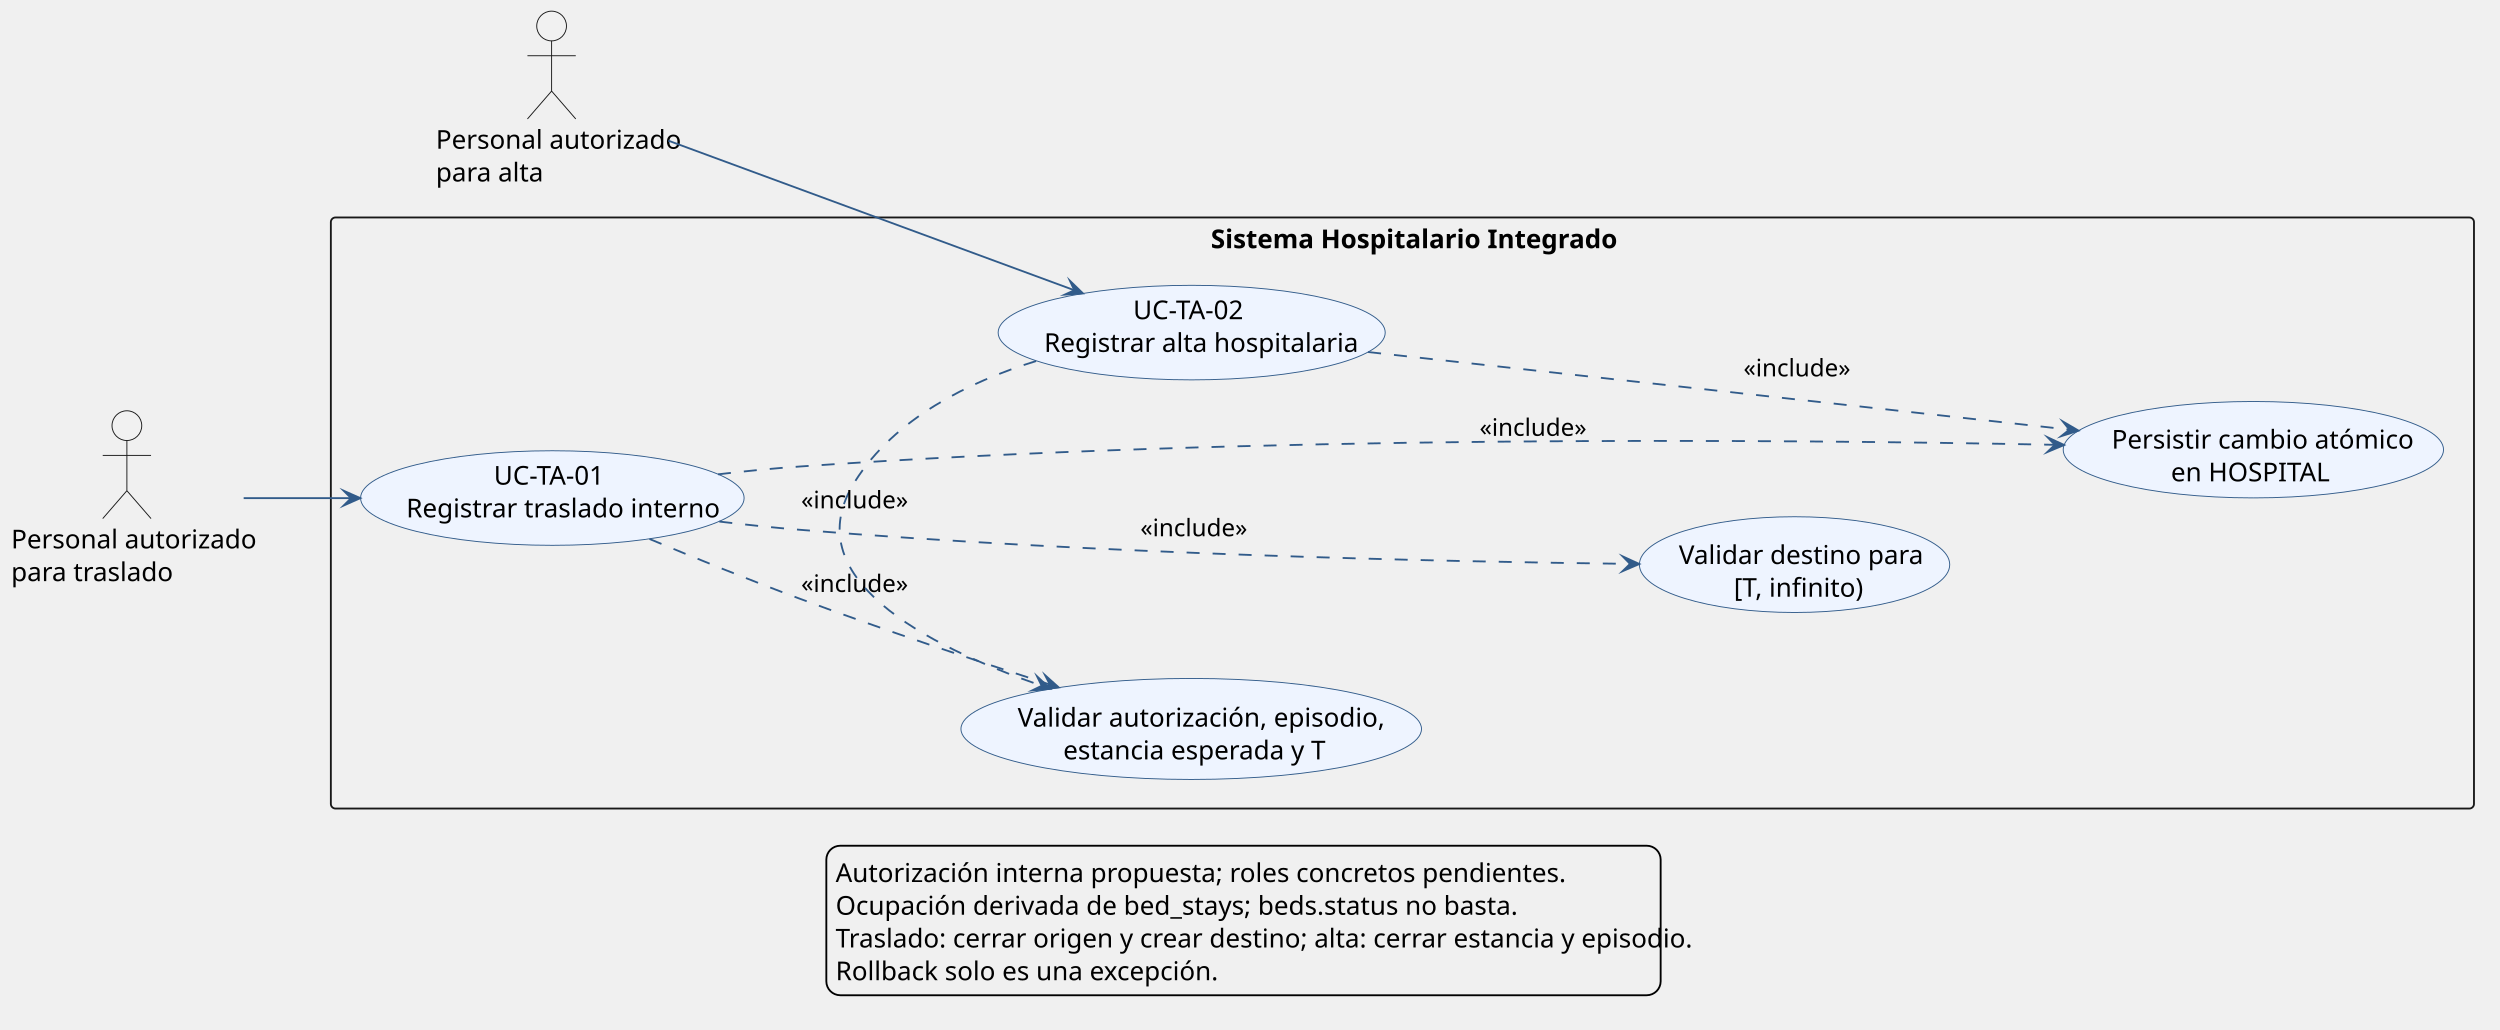
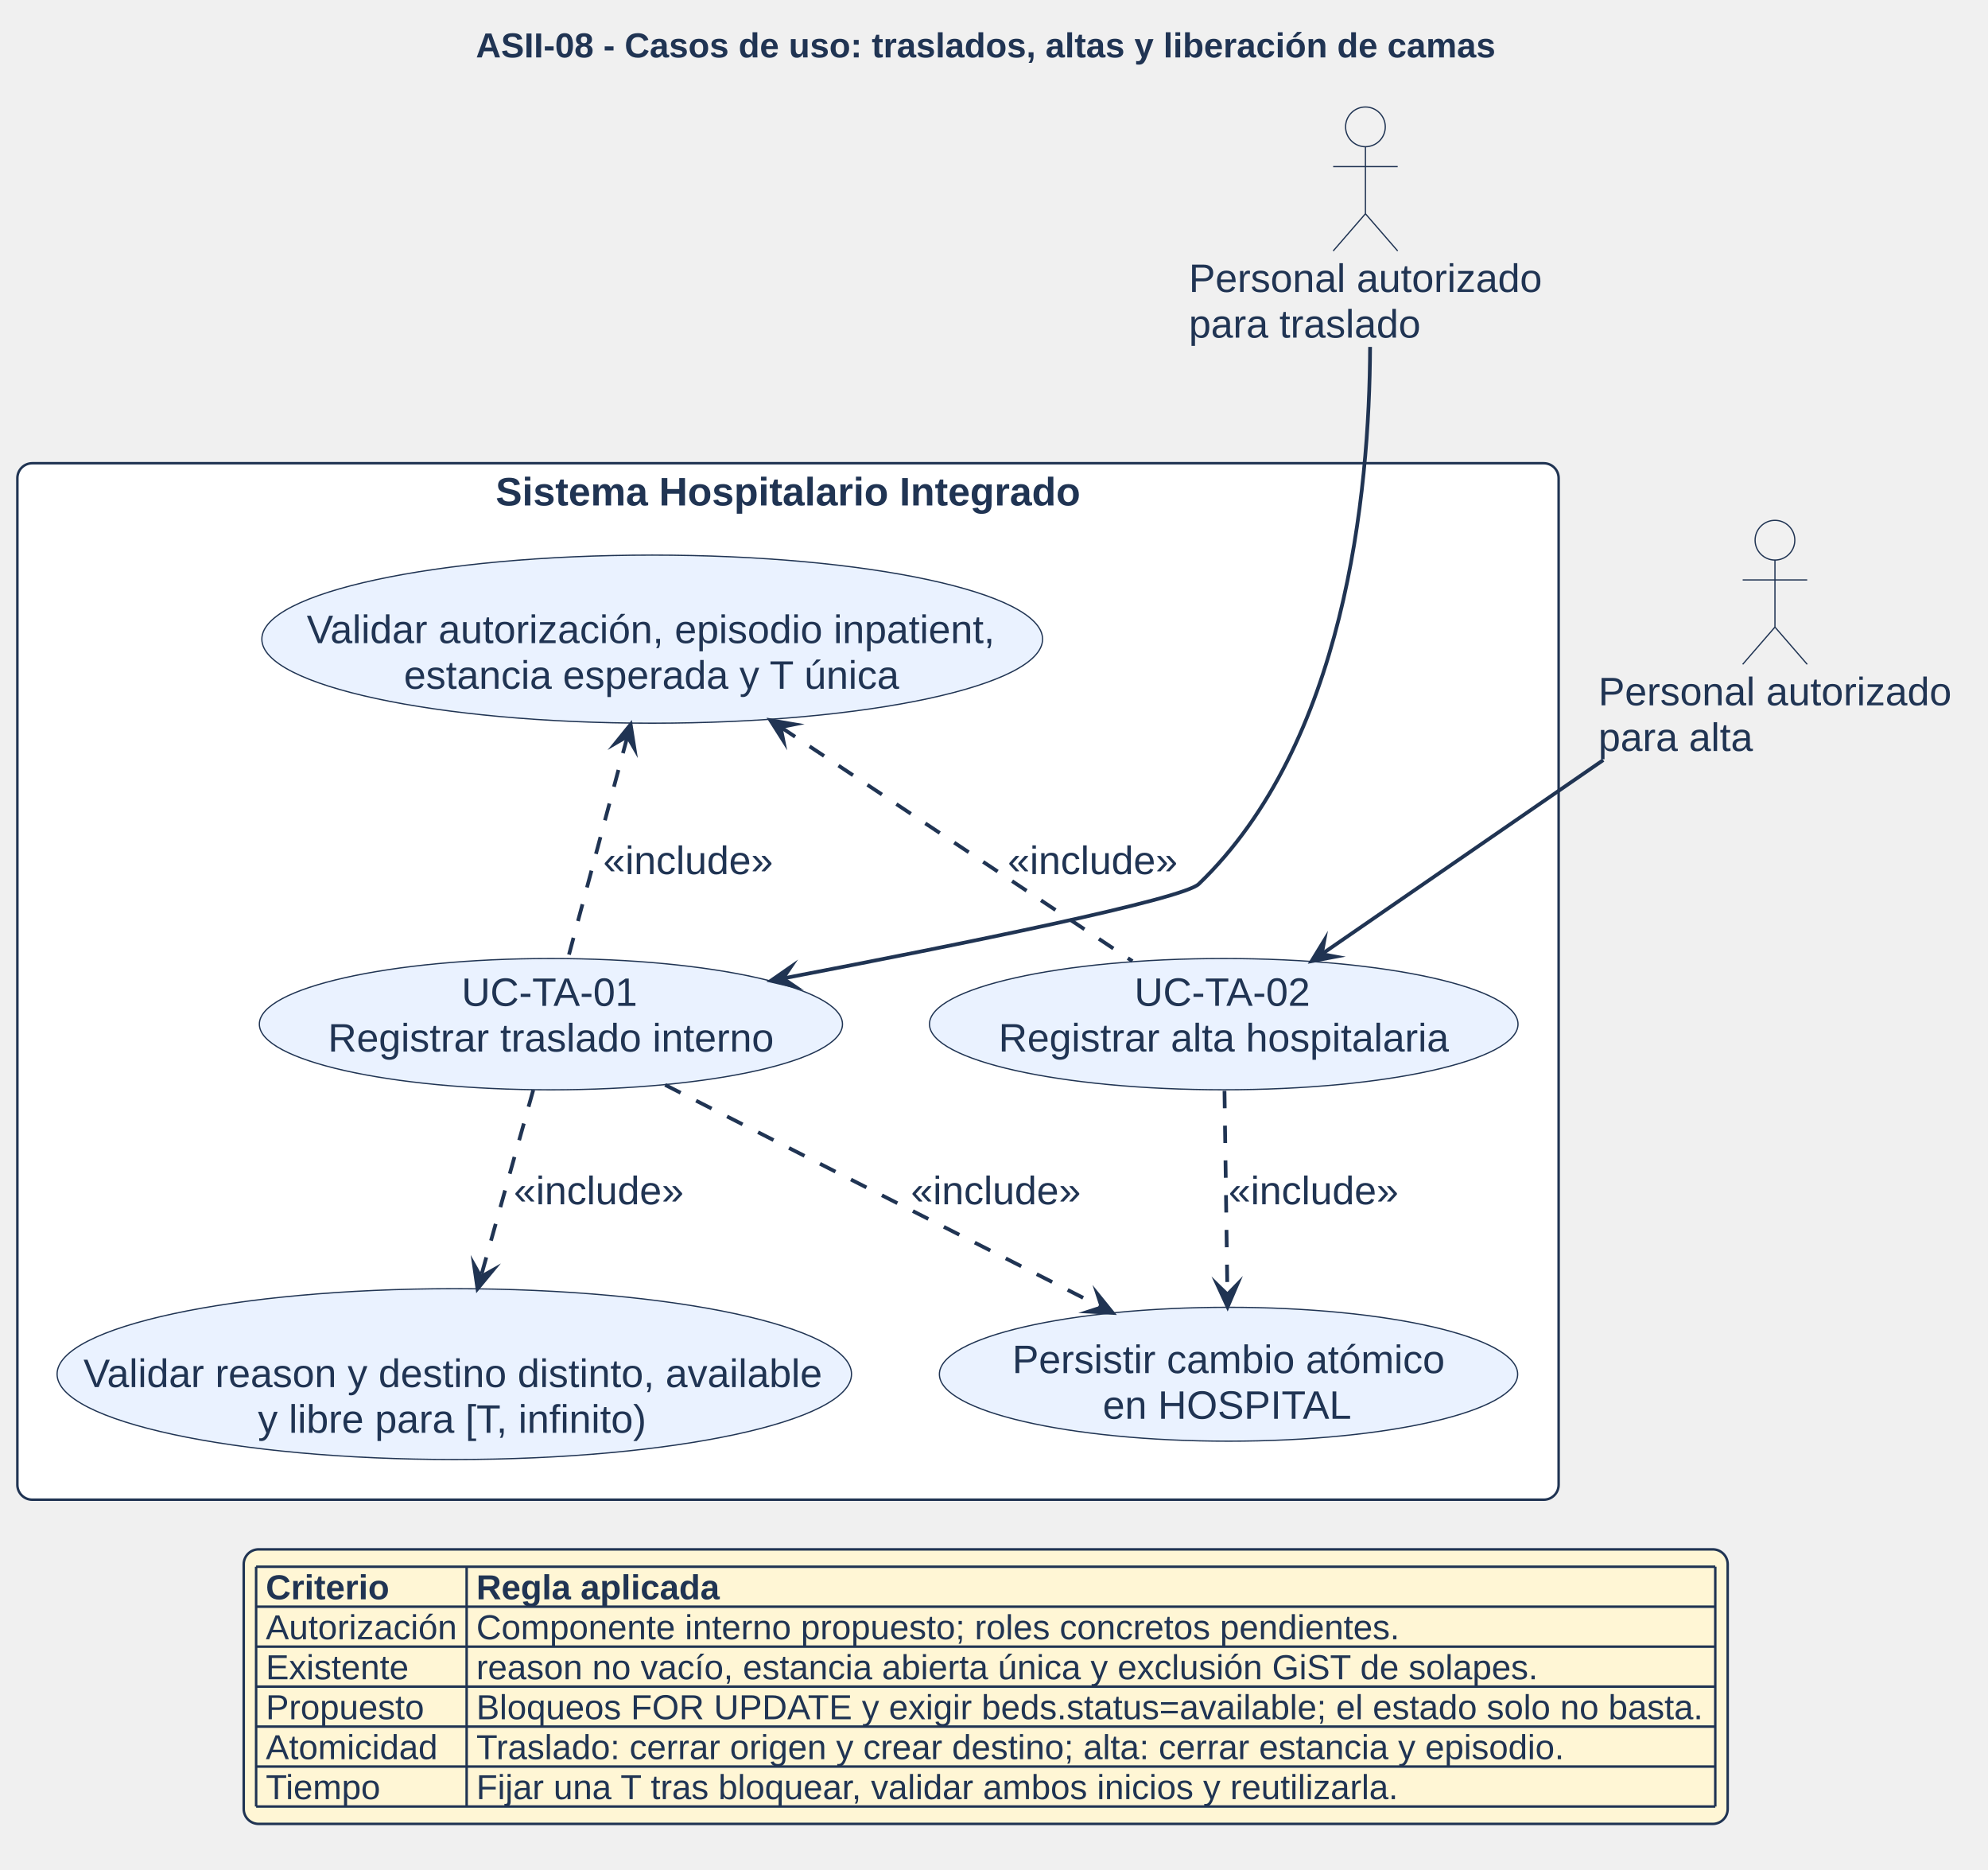
- <svg xmlns="http://www.w3.org/2000/svg" version="1.1" data-diagram-type="DESCRIPTION" style="width:1345px;height:554px;" width="1345px" height="554px" viewBox="0 0 1345 554" zoomAndPan="magnify" preserveAspectRatio="none" contentStyleType="text/css">
+ <svg xmlns="http://www.w3.org/2000/svg" version="1.1" data-diagram-type="DESCRIPTION" style="width:801px;height:753px;background:#FFFFFF;" width="801px" height="753px" viewBox="0 0 801 753" zoomAndPan="magnify" preserveAspectRatio="none" contentStyleType="text/css">
  <defs />
  <g font-family="sans-serif" lengthAdjust="spacing">
-     <g class="cluster" data-qualified-name="Sistema Hospitalario Integrado" id="ent0003" data-source-line="14">
-       <rect x="178" y="117" width="1153" height="318" fill="none" style="stroke:#181818;stroke-width:1;" rx="2.5" ry="2.5" />
-       <text x="651.421" y="133.533" fill="#000" font-size="14" textLength="206.158" font-weight="700">Sistema Hospitalario Integrado</text>
+     <g class="title" data-source-line="1">
+       <text x="191.743" y="23.132" fill="#203453" font-size="14" textLength="410.826" font-weight="700" font-family="Arial">ASII-08 - Casos de uso: traslados, altas y liberación de camas</text>
    </g>
-     <g class="entity" data-qualified-name="Sistema Hospitalario Integrado.UC01" id="ent0004" data-source-line="15">
-       <ellipse cx="297.167" cy="267.943" rx="103.167" ry="25.443" fill="#EEF4FF" style="stroke:#315B8A;stroke-width:0.5;" />
-       <text x="265.664" y="260.748" fill="#000" font-size="14" textLength="63.007">UC-TA-01</text>
-       <text x="218.574" y="278.358" fill="#000" font-size="14" textLength="157.186">Registrar traslado interno</text>
+     <g class="cluster" data-qualified-name="Sistema Hospitalario Integrado" id="ent0004" data-source-line="36">
+       <rect x="7" y="186.599" width="621" height="417.5" fill="#FFF" style="stroke:#203453;stroke-width:1;" rx="6" ry="6" />
+       <text x="199.695" y="203.606" fill="#203453" font-size="16" textLength="235.609" font-weight="700" font-family="Arial">Sistema Hospitalario Integrado</text>
    </g>
-     <g class="entity" data-qualified-name="Sistema Hospitalario Integrado.UC02" id="ent0005" data-source-line="16">
-       <ellipse cx="641.122" cy="178.935" rx="104.122" ry="25.435" fill="#EEF4FF" style="stroke:#315B8A;stroke-width:0.5;" />
-       <text x="609.618" y="171.726" fill="#000" font-size="14" textLength="63.007">UC-TA-02</text>
-       <text x="561.75" y="189.335" fill="#000" font-size="14" textLength="158.744">Registrar alta hospitalaria</text>
+     <g class="entity" data-qualified-name="Sistema Hospitalario Integrado.UC01" id="ent0005" data-source-line="37">
+       <ellipse cx="221.977" cy="412.548" rx="117.477" ry="26.449" fill="#EAF2FF" style="stroke:#203453;stroke-width:0.5;" />
+       <text x="185.973" y="405.187" fill="#203453" font-size="16" textLength="72.008" font-family="Arial">UC-TA-01</text>
+       <text x="132.156" y="423.585" fill="#203453" font-size="16" textLength="179.641" font-family="Arial">Registrar traslado interno</text>
    </g>
-     <g class="entity" data-qualified-name="Sistema Hospitalario Integrado.Validar" id="ent0006" data-source-line="17">
-       <ellipse cx="640.881" cy="392.176" rx="123.881" ry="27.176" fill="#EEF4FF" style="stroke:#315B8A;stroke-width:0.5;" />
-       <text x="547.492" y="390.935" fill="#000" font-size="14" textLength="186.778">Validar autorización, episodio,</text>
-       <text x="572.009" y="408.545" fill="#000" font-size="14" textLength="137.744">estancia esperada y T</text>
+     <g class="entity" data-qualified-name="Sistema Hospitalario Integrado.UC02" id="ent0006" data-source-line="38">
+       <ellipse cx="493.068" cy="412.539" rx="118.568" ry="26.44" fill="#EAF2FF" style="stroke:#203453;stroke-width:0.5;" />
+       <text x="457.064" y="405.164" fill="#203453" font-size="16" textLength="72.008" font-family="Arial">UC-TA-02</text>
+       <text x="402.357" y="423.562" fill="#203453" font-size="16" textLength="181.422" font-family="Arial">Registrar alta hospitalaria</text>
    </g>
-     <g class="entity" data-qualified-name="Sistema Hospitalario Integrado.Destino" id="ent0007" data-source-line="18">
-       <ellipse cx="965.473" cy="303.76" rx="83.473" ry="25.76" fill="#EEF4FF" style="stroke:#315B8A;stroke-width:0.5;" />
-       <text x="903.211" y="303.45" fill="#000" font-size="14" textLength="124.523">Validar destino para</text>
-       <text x="932.797" y="321.059" fill="#000" font-size="14" textLength="65.352">[T, infinito)</text>
+     <g class="entity" data-qualified-name="Sistema Hospitalario Integrado.Validar" id="ent0007" data-source-line="39">
+       <ellipse cx="262.786" cy="257.456" rx="157.286" ry="33.857" fill="#EAF2FF" style="stroke:#203453;stroke-width:0.5;" />
+       <text x="123.587" y="259.046" fill="#203453" font-size="16" textLength="278.398" font-family="Arial">Validar autorización, episodio inpatient,</text>
+       <text x="162.728" y="277.444" fill="#203453" font-size="16" textLength="200.117" font-family="Arial">estancia esperada y T única</text>
    </g>
-     <g class="entity" data-qualified-name="Sistema Hospitalario Integrado.Atomico" id="ent0008" data-source-line="19">
-       <ellipse cx="1212.31" cy="241.936" rx="102.31" ry="25.936" fill="#EEF4FF" style="stroke:#315B8A;stroke-width:0.5;" />
-       <text x="1136.065" y="241.349" fill="#000" font-size="14" textLength="152.489">Persistir cambio atómico</text>
-       <text x="1167.958" y="258.959" fill="#000" font-size="14" textLength="88.703">en HOSPITAL</text>
+     <g class="entity" data-qualified-name="Sistema Hospitalario Integrado.Destino" id="ent0008" data-source-line="40">
+       <ellipse cx="183.046" cy="553.508" rx="160.046" ry="34.409" fill="#EAF2FF" style="stroke:#203453;stroke-width:0.5;" />
+       <text x="33.624" y="558.739" fill="#203453" font-size="16" textLength="298.844" font-family="Arial">Validar reason y destino distinto, available</text>
+       <text x="103.905" y="577.137" fill="#203453" font-size="16" textLength="158.281" font-family="Arial">y libre para [T, infinito)</text>
    </g>
-     <g class="entity" data-qualified-name="Traslado" id="ent0001" data-source-line="11">
-       <ellipse cx="68.262" cy="229" rx="8" ry="8" fill="#F1F1F1" style="stroke:#181818;stroke-width:0.5;" />
-       <path d="M68.262,237 L68.262,264 M55.262,245 L81.262,245 M68.262,264 L55.262,279 M68.262,264 L81.262,279" style="stroke:#181818;stroke-width:0.5;" fill="none" />
-       <text x="6" y="295.033" fill="#000" font-size="14" textLength="124.523">Personal autorizado</text>
-       <text x="6" y="312.643" fill="#000" font-size="14" textLength="81.717">para traslado</text>
+     <g class="entity" data-qualified-name="Sistema Hospitalario Integrado.Atomico" id="ent0009" data-source-line="41">
+       <ellipse cx="494.997" cy="553.563" rx="116.497" ry="26.964" fill="#EAF2FF" style="stroke:#203453;stroke-width:0.5;" />
+       <text x="407.86" y="553.106" fill="#203453" font-size="16" textLength="174.273" font-family="Arial">Persistir cambio atómico</text>
+       <text x="444.309" y="571.505" fill="#203453" font-size="16" textLength="101.375" font-family="Arial">en HOSPITAL</text>
    </g>
-     <g class="entity" data-qualified-name="Alta" id="ent0002" data-source-line="12">
-       <ellipse cx="296.762" cy="14" rx="8" ry="8" fill="#F1F1F1" style="stroke:#181818;stroke-width:0.5;" />
-       <path d="M296.762,22 L296.762,49 M283.762,30 L309.762,30 M296.762,49 L283.762,64 M296.762,49 L309.762,64" style="stroke:#181818;stroke-width:0.5;" fill="none" />
-       <text x="234.5" y="80.033" fill="#000" font-size="14" textLength="124.523">Personal autorizado</text>
-       <text x="234.5" y="97.643" fill="#000" font-size="14" textLength="54.482">para alta</text>
+     <g class="entity" data-qualified-name="Traslado" id="ent0001" data-source-line="32">
+       <ellipse cx="550.156" cy="51.099" rx="8" ry="8" fill="#F1F1F1" style="stroke:#203453;stroke-width:0.5;" />
+       <path d="M550.156,59.099 L550.156,86.099 M537.156,67.099 L563.156,67.099 M550.156,86.099 L537.156,101.099 M550.156,86.099 L563.156,101.099" style="stroke:#203453;stroke-width:0.5;" fill="none" />
+       <text x="479" y="117.606" fill="#203453" font-size="16" textLength="142.313" font-family="Arial">Personal autorizado</text>
+       <text x="479" y="136.005" fill="#203453" font-size="16" textLength="93.391" font-family="Arial">para traslado</text>
    </g>
-     <g class="link" data-entity-1="ent0001" data-entity-2="ent0004" id="lnk12" data-source-line="25" data-link-type="dependency">
-       <path d="M131.09,268 C150.48,268 167.44,268 188.86,268" style="stroke:#315B8A;stroke-width:1;" fill="none" id="Traslado-to-UC01" />
-       <polygon points="193.86,268,184.86,264,188.86,268,184.86,272,193.86,268" fill="#315B8A" style="stroke:#315B8A;stroke-width:1;stroke-linejoin:miter;stroke-miterlimit:10;" />
+     <g class="entity" data-qualified-name="Alta" id="ent0002" data-source-line="33">
+       <ellipse cx="715.156" cy="217.599" rx="8" ry="8" fill="#F1F1F1" style="stroke:#203453;stroke-width:0.5;" />
+       <path d="M715.156,225.599 L715.156,252.599 M702.156,233.599 L728.156,233.599 M715.156,252.599 L702.156,267.599 M715.156,252.599 L728.156,267.599" style="stroke:#203453;stroke-width:0.5;" fill="none" />
+       <text x="644" y="284.106" fill="#203453" font-size="16" textLength="142.313" font-family="Arial">Personal autorizado</text>
+       <text x="644" y="302.505" fill="#203453" font-size="16" textLength="62.266" font-family="Arial">para alta</text>
    </g>
-     <g class="link" data-entity-1="ent0002" data-entity-2="ent0005" id="lnk13" data-source-line="26" data-link-type="dependency">
-       <path d="M359.54,75.67 C422.9,99.02 516.178,133.382 577.958,156.142" style="stroke:#315B8A;stroke-width:1;" fill="none" id="Alta-to-UC02" />
-       <polygon points="582.65,157.87,575.588,151.005,577.958,156.142,572.822,158.512,582.65,157.87" fill="#315B8A" style="stroke:#315B8A;stroke-width:1;stroke-linejoin:miter;stroke-miterlimit:10;" />
+     <g class="link" data-entity-1="ent0007" data-entity-2="ent0005" id="lnk18" data-source-line="51" data-link-type="dependency">
+       <path d="M252.806,296.628 C245.226,324.928 235.78,360.189 228.85,386.039" style="stroke:#203453;stroke-width:1.5;stroke-dasharray:7,7;" fill="none" id="Validar-backto-UC01" />
+       <polygon points="254.1,291.799,247.908,299.457,252.806,296.628,255.635,301.527,254.1,291.799" fill="#203453" style="stroke:#203453;stroke-width:1.5;stroke-linejoin:miter;stroke-miterlimit:10;" />
+       <text x="243" y="352.106" fill="#203453" font-size="16" textLength="68.5" font-family="Arial">«include»</text>
    </g>
-     <g class="link" data-entity-1="ent0004" data-entity-2="ent0006" id="lnk14" data-source-line="27" data-link-type="dependency">
-       <path d="M349.41,289.96 C373.7,300.1 403.19,312.06 430,322 C476.12,339.1 523.862,355.065 564.832,368.285" style="stroke:#315B8A;stroke-width:1;stroke-dasharray:7,7;" fill="none" id="UC01-to-Validar" />
-       <polygon points="569.59,369.82,562.253,363.25,564.832,368.285,559.797,370.863,569.59,369.82" fill="#315B8A" style="stroke:#315B8A;stroke-width:1;stroke-linejoin:miter;stroke-miterlimit:10;" />
-       <text x="431" y="318.495" fill="#000" font-size="13" textLength="55.656">«include»</text>
+     <g class="link" data-entity-1="ent0005" data-entity-2="ent0008" id="lnk21" data-source-line="53" data-link-type="dependency">
+       <path d="M214.85,439.089 C208.54,461.589 200.64,489.714 193.74,514.324" style="stroke:#203453;stroke-width:1.5;stroke-dasharray:7,7;" fill="none" id="UC01-to-Destino" />
+       <polygon points="192.39,519.139,198.671,511.553,193.74,514.324,190.968,509.393,192.39,519.139" fill="#203453" style="stroke:#203453;stroke-width:1.5;stroke-linejoin:miter;stroke-miterlimit:10;" />
+       <text x="207" y="485.106" fill="#203453" font-size="16" textLength="68.5" font-family="Arial">«include»</text>
    </g>
-     <g class="link" data-entity-1="ent0005" data-entity-2="ent0006" id="lnk15" data-source-line="28" data-link-type="dependency">
-       <path d="M557.4,194.25 C520.81,205.57 481.4,225.18 460,259 C427.42,310.49 497.317,347.028 560.407,368.968" style="stroke:#315B8A;stroke-width:1;stroke-dasharray:7,7;" fill="none" id="UC02-to-Validar" />
-       <polygon points="565.13,370.61,557.943,363.876,560.407,368.968,555.315,371.432,565.13,370.61" fill="#315B8A" style="stroke:#315B8A;stroke-width:1;stroke-linejoin:miter;stroke-miterlimit:10;" />
-       <text x="431" y="273.495" fill="#000" font-size="13" textLength="55.656">«include»</text>
+     <g class="link" data-entity-1="ent0006" data-entity-2="ent0009" id="lnk23" data-source-line="55" data-link-type="dependency">
+       <path d="M493.37,439.419 C493.73,464.229 494.2,496.529 494.55,521.449" style="stroke:#203453;stroke-width:1.5;stroke-dasharray:7,7;" fill="none" id="UC02-to-Atomico" />
+       <polygon points="494.62,526.449,498.493,517.393,494.55,521.449,490.494,517.506,494.62,526.449" fill="#203453" style="stroke:#203453;stroke-width:1.5;stroke-linejoin:miter;stroke-miterlimit:10;" />
+       <text x="495" y="485.106" fill="#203453" font-size="16" textLength="68.5" font-family="Arial">«include»</text>
    </g>
-     <g class="link" data-entity-1="ent0004" data-entity-2="ent0007" id="lnk16" data-source-line="29" data-link-type="dependency">
-       <path d="M386.99,280.6 C401.35,282.31 416.07,283.86 430,285 C589.64,298.09 771.82,302.11 876.95,303.37" style="stroke:#315B8A;stroke-width:1;stroke-dasharray:7,7;" fill="none" id="UC01-to-Destino" />
-       <polygon points="881.95,303.43,872.999,299.322,876.95,303.37,872.903,307.322,881.95,303.43" fill="#315B8A" style="stroke:#315B8A;stroke-width:1;stroke-linejoin:miter;stroke-miterlimit:10;" />
-       <text x="613.5" y="288.495" fill="#000" font-size="13" textLength="55.656">«include»</text>
+     <g class="link" data-entity-1="ent0001" data-entity-2="ent0005" id="lnk15" data-source-line="49" data-link-type="dependency">
+       <path d="M552.03,139.729 C551.8,199.059 541.88,299.479 483,356.099 C476.58,362.269 388.641,380.108 315.491,394.118" style="stroke:#203453;stroke-width:1.5;" fill="none" id="Traslado-to-UC01" />
+       <polygon points="310.58,395.059,320.172,397.294,315.491,394.118,318.667,389.437,310.58,395.059" fill="#203453" style="stroke:#203453;stroke-width:1.5;stroke-linejoin:miter;stroke-miterlimit:10;" />
    </g>
-     <g class="link" data-entity-1="ent0004" data-entity-2="ent0008" id="lnk17" data-source-line="30" data-link-type="dependency">
-       <path d="M386.26,255.19 C400.84,253.49 415.82,251.99 430,251 C673.81,233.95 956.421,236.34 1105.491,239.31" style="stroke:#315B8A;stroke-width:1;stroke-dasharray:7,7;" fill="none" id="UC01-to-Atomico" />
-       <polygon points="1110.49,239.41,1101.571,235.232,1105.491,239.31,1101.412,243.23,1110.49,239.41" fill="#315B8A" style="stroke:#315B8A;stroke-width:1;stroke-linejoin:miter;stroke-miterlimit:10;" />
-       <text x="796" y="234.495" fill="#000" font-size="13" textLength="55.656">«include»</text>
+     <g class="link" data-entity-1="ent0002" data-entity-2="ent0006" id="lnk16" data-source-line="50" data-link-type="dependency">
+       <path d="M645.97,306.169 C607.03,333.009 564.107,362.591 532.567,384.331" style="stroke:#203453;stroke-width:1.5;" fill="none" id="Alta-to-UC02" />
+       <polygon points="528.45,387.169,538.13,385.354,532.567,384.331,533.59,378.767,528.45,387.169" fill="#203453" style="stroke:#203453;stroke-width:1.5;stroke-linejoin:miter;stroke-miterlimit:10;" />
    </g>
-     <g class="link" data-entity-1="ent0005" data-entity-2="ent0008" id="lnk18" data-source-line="31" data-link-type="dependency">
-       <path d="M736.04,189.4 C841.88,201.11 1007.79,219.46 1113.3,231.14" style="stroke:#315B8A;stroke-width:1;stroke-dasharray:7,7;" fill="none" id="UC02-to-Atomico" />
-       <polygon points="1118.27,231.69,1109.765,226.724,1113.3,231.14,1108.885,234.675,1118.27,231.69" fill="#315B8A" style="stroke:#315B8A;stroke-width:1;stroke-linejoin:miter;stroke-miterlimit:10;" />
-       <text x="938" y="202.495" fill="#000" font-size="13" textLength="55.656">«include»</text>
+     <g class="link" data-entity-1="ent0007" data-entity-2="ent0006" id="lnk20" data-source-line="52" data-link-type="dependency">
+       <path d="M314.543,292.888 C357.803,321.668 416.71,360.849 456.27,387.169" style="stroke:#203453;stroke-width:1.5;stroke-dasharray:7,7;" fill="none" id="Validar-backto-UC02" />
+       <polygon points="310.38,290.119,315.658,298.434,314.543,292.888,320.089,291.773,310.38,290.119" fill="#203453" style="stroke:#203453;stroke-width:1.5;stroke-linejoin:miter;stroke-miterlimit:10;" />
+       <text x="406" y="352.106" fill="#203453" font-size="16" textLength="68.5" font-family="Arial">«include»</text>
    </g>
-     <g class="legend" data-source-line="33">
-       <rect x="444.566" y="455" width="448.867" height="80.438" fill="none" style="stroke:#000;stroke-width:1;" rx="7.5" ry="7.5" />
-       <text x="449.566" y="474.533" fill="#000" font-size="14" textLength="368.888">Autorización interna propuesta; roles concretos pendientes.</text>
-       <text x="449.566" y="492.143" fill="#000" font-size="14" textLength="352.563">Ocupación derivada de bed_stays; beds.status no basta.</text>
-       <text x="449.566" y="509.752" fill="#000" font-size="14" textLength="438.867">Traslado: cerrar origen y crear destino; alta: cerrar estancia y episodio.</text>
-       <text x="449.566" y="527.361" fill="#000" font-size="14" textLength="200.006">Rollback solo es una excepción.</text>
+     <g class="link" data-entity-1="ent0005" data-entity-2="ent0009" id="lnk22" data-source-line="54" data-link-type="dependency">
+       <path d="M268,437.019 C318.15,462.549 393.494,500.92 443.894,526.58" style="stroke:#203453;stroke-width:1.5;stroke-dasharray:7,7;" fill="none" id="UC01-to-Atomico" />
+       <polygon points="448.35,528.849,442.144,521.201,443.894,526.58,438.515,528.33,448.35,528.849" fill="#203453" style="stroke:#203453;stroke-width:1.5;stroke-linejoin:miter;stroke-miterlimit:10;" />
+       <text x="367" y="485.106" fill="#203453" font-size="16" textLength="68.5" font-family="Arial">«include»</text>
+     </g>
+     <g class="legend" data-source-line="57">
+       <rect x="98.197" y="624.099" width="597.918" height="110.592" fill="#FFF6D5" style="stroke:#203453;stroke-width:1;" rx="6" ry="6" />
+       <text x="107.087" y="644.23" fill="#203453" font-size="14" textLength="49.786" font-weight="700" font-family="Arial">Criterio</text>
+       <text x="191.907" y="644.23" fill="#203453" font-size="14" textLength="98.041" font-weight="700" font-family="Arial">Regla aplicada</text>
+       <text x="107.087" y="660.329" fill="#203453" font-size="14" textLength="77.041" font-family="Arial">Autorización</text>
+       <text x="191.907" y="660.329" fill="#203453" font-size="14" textLength="372.012" font-family="Arial">Componente interno propuesto; roles concretos pendientes.</text>
+       <text x="107.087" y="676.428" fill="#203453" font-size="14" textLength="57.586" font-family="Arial">Existente</text>
+       <text x="191.907" y="676.428" fill="#203453" font-size="14" textLength="428.019" font-family="Arial">reason no vacío, estancia abierta única y exclusión GiST de solapes.</text>
+       <text x="107.087" y="692.526" fill="#203453" font-size="14" textLength="63.82" font-family="Arial">Propuesto</text>
+       <text x="191.907" y="692.526" fill="#203453" font-size="14" textLength="495.318" font-family="Arial">Bloqueos FOR UPDATE y exigir beds.status=available; el estado solo no basta.</text>
+       <text x="107.087" y="708.625" fill="#203453" font-size="14" textLength="69.255" font-family="Arial">Atomicidad</text>
+       <text x="191.907" y="708.625" fill="#203453" font-size="14" textLength="438.867" font-family="Arial">Traslado: cerrar origen y crear destino; alta: cerrar estancia y episodio.</text>
+       <text x="107.087" y="724.724" fill="#203453" font-size="14" textLength="46.683" font-family="Arial">Tiempo</text>
+       <text x="191.907" y="724.724" fill="#203453" font-size="14" textLength="372.709" font-family="Arial">Fijar una T tras bloquear, validar ambos inicios y reutilizarla.</text>
+       <line x1="103.197" y1="631.099" x2="691.115" y2="631.099" style="stroke:#203453;stroke-width:1;" />
+       <line x1="103.197" y1="647.197" x2="691.115" y2="647.197" style="stroke:#203453;stroke-width:1;" />
+       <line x1="103.197" y1="663.296" x2="691.115" y2="663.296" style="stroke:#203453;stroke-width:1;" />
+       <line x1="103.197" y1="679.395" x2="691.115" y2="679.395" style="stroke:#203453;stroke-width:1;" />
+       <line x1="103.197" y1="695.493" x2="691.115" y2="695.493" style="stroke:#203453;stroke-width:1;" />
+       <line x1="103.197" y1="711.592" x2="691.115" y2="711.592" style="stroke:#203453;stroke-width:1;" />
+       <line x1="103.197" y1="727.69" x2="691.115" y2="727.69" style="stroke:#203453;stroke-width:1;" />
+       <line x1="103.197" y1="631.099" x2="103.197" y2="727.69" style="stroke:#203453;stroke-width:1;" />
+       <line x1="188.018" y1="631.099" x2="188.018" y2="727.69" style="stroke:#203453;stroke-width:1;" />
+       <line x1="691.115" y1="631.099" x2="691.115" y2="727.69" style="stroke:#203453;stroke-width:1;" />
    </g>
  </g>
</svg>
